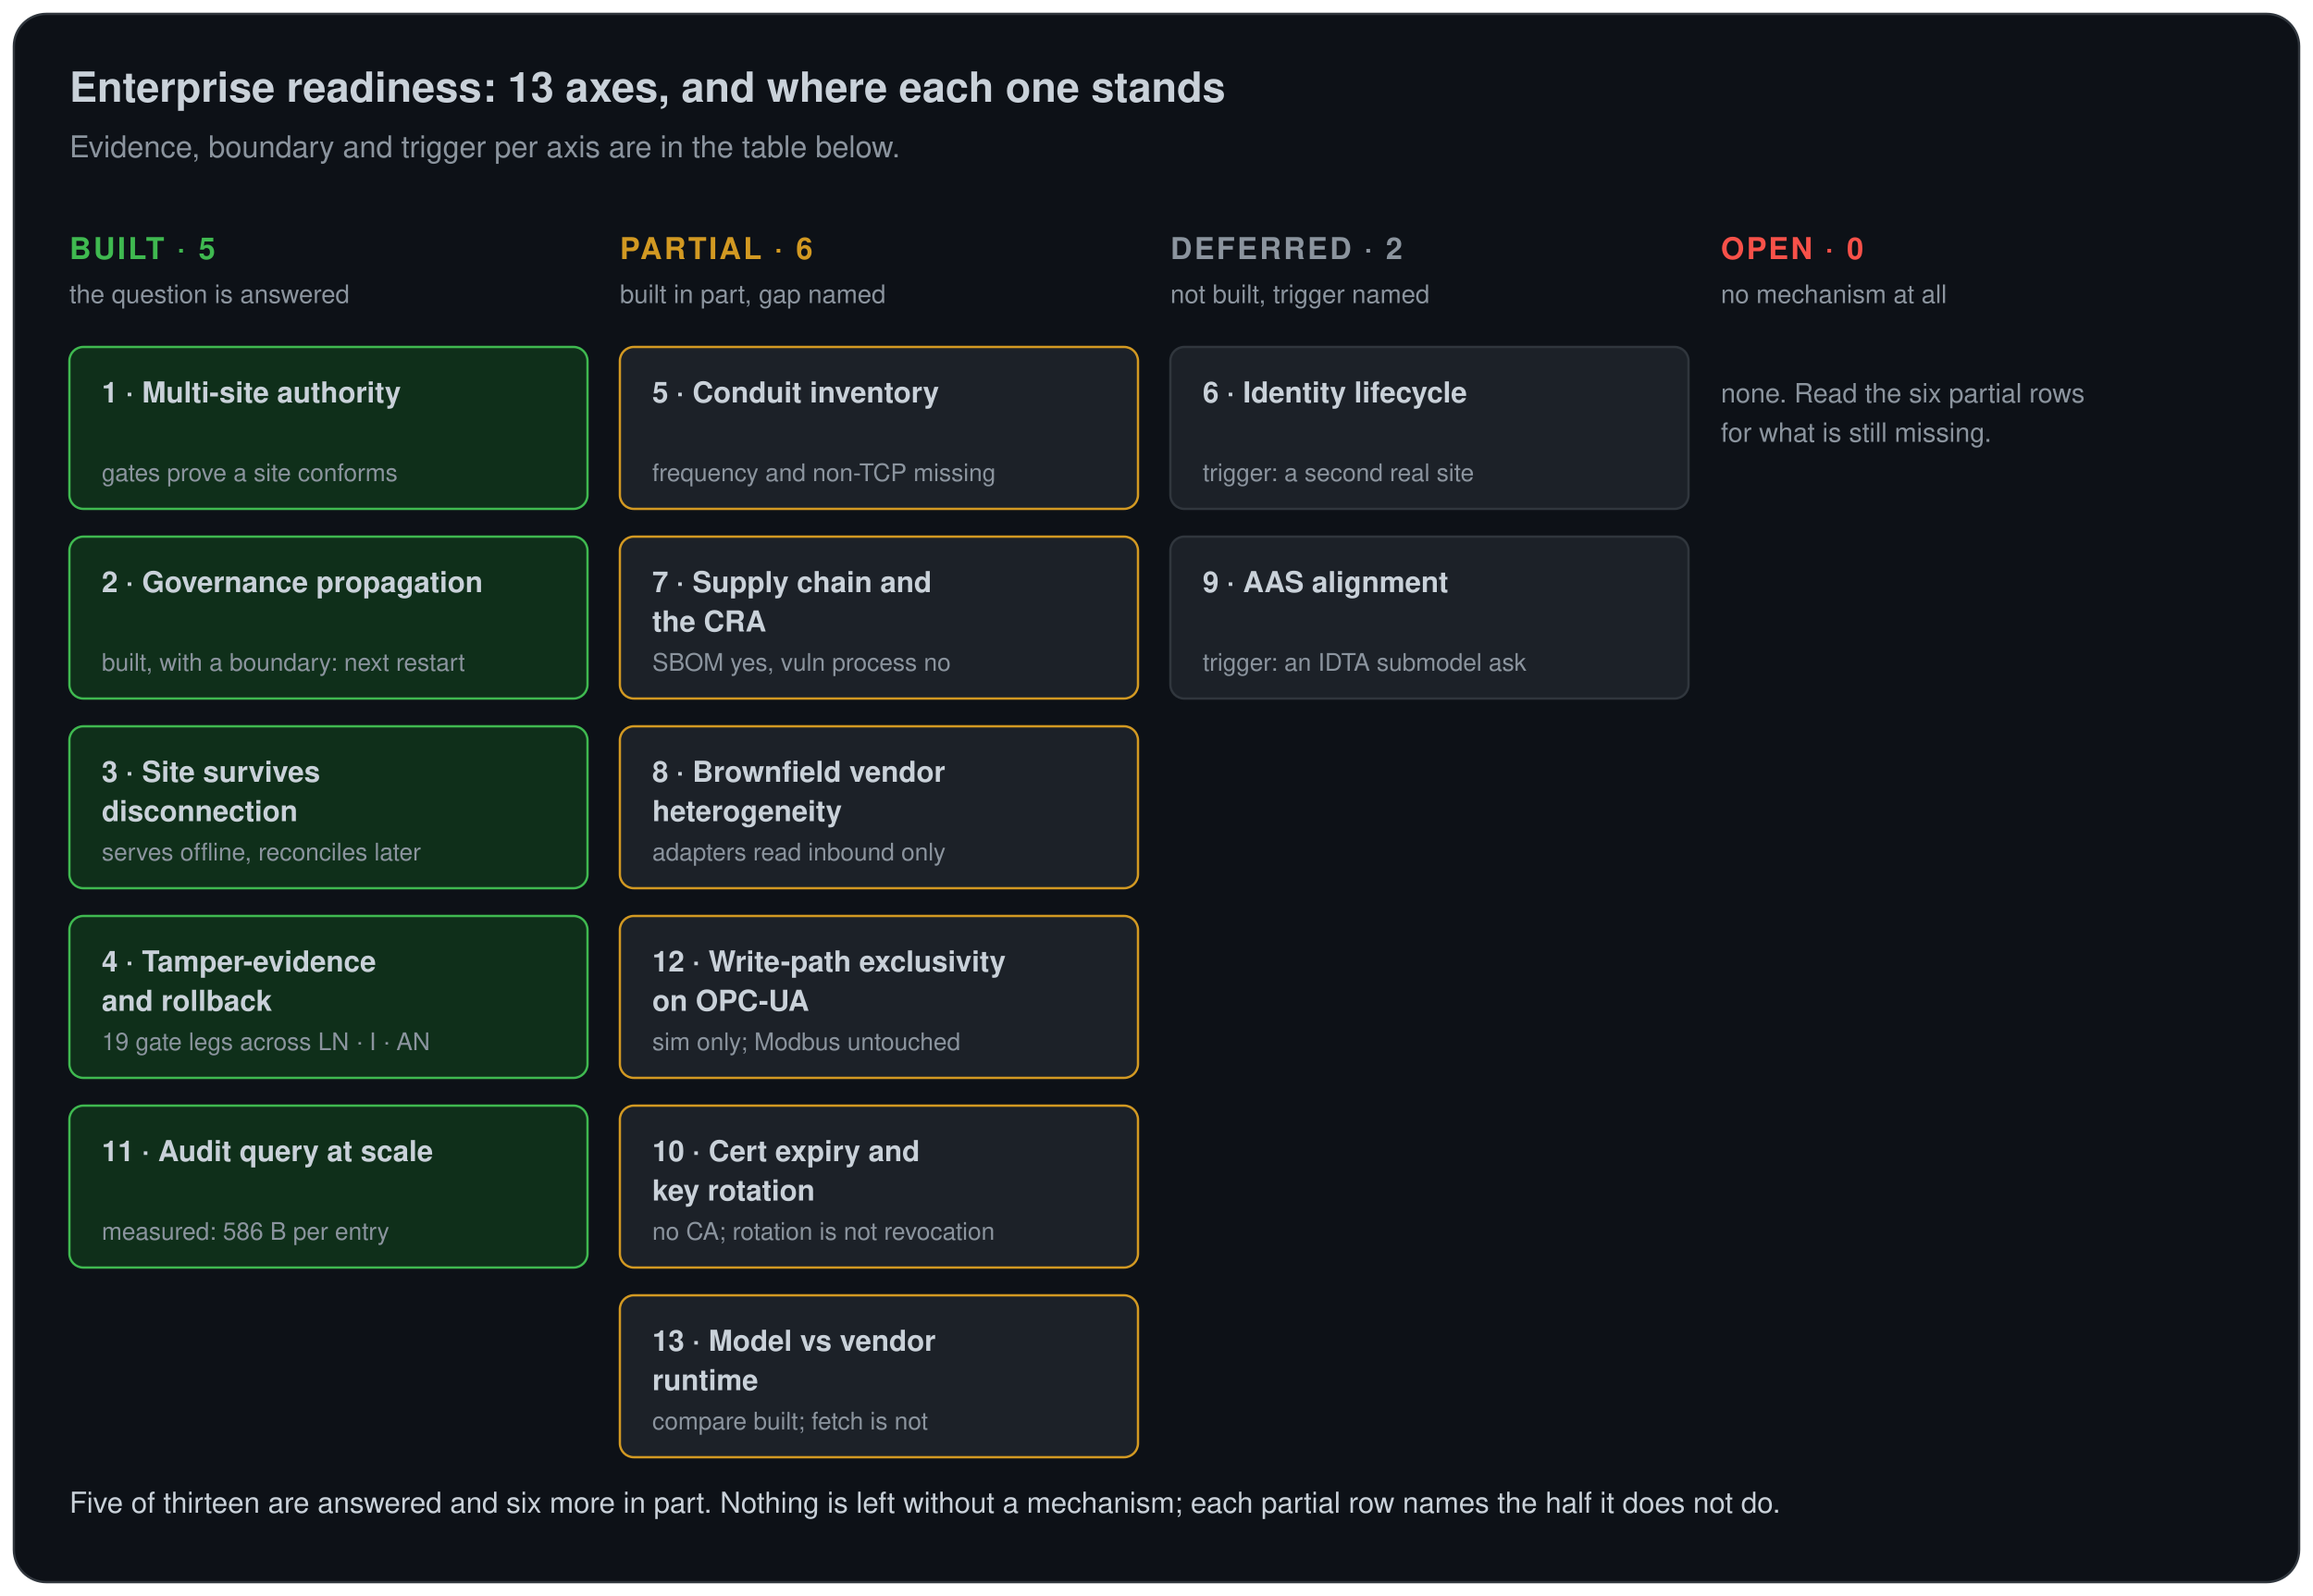
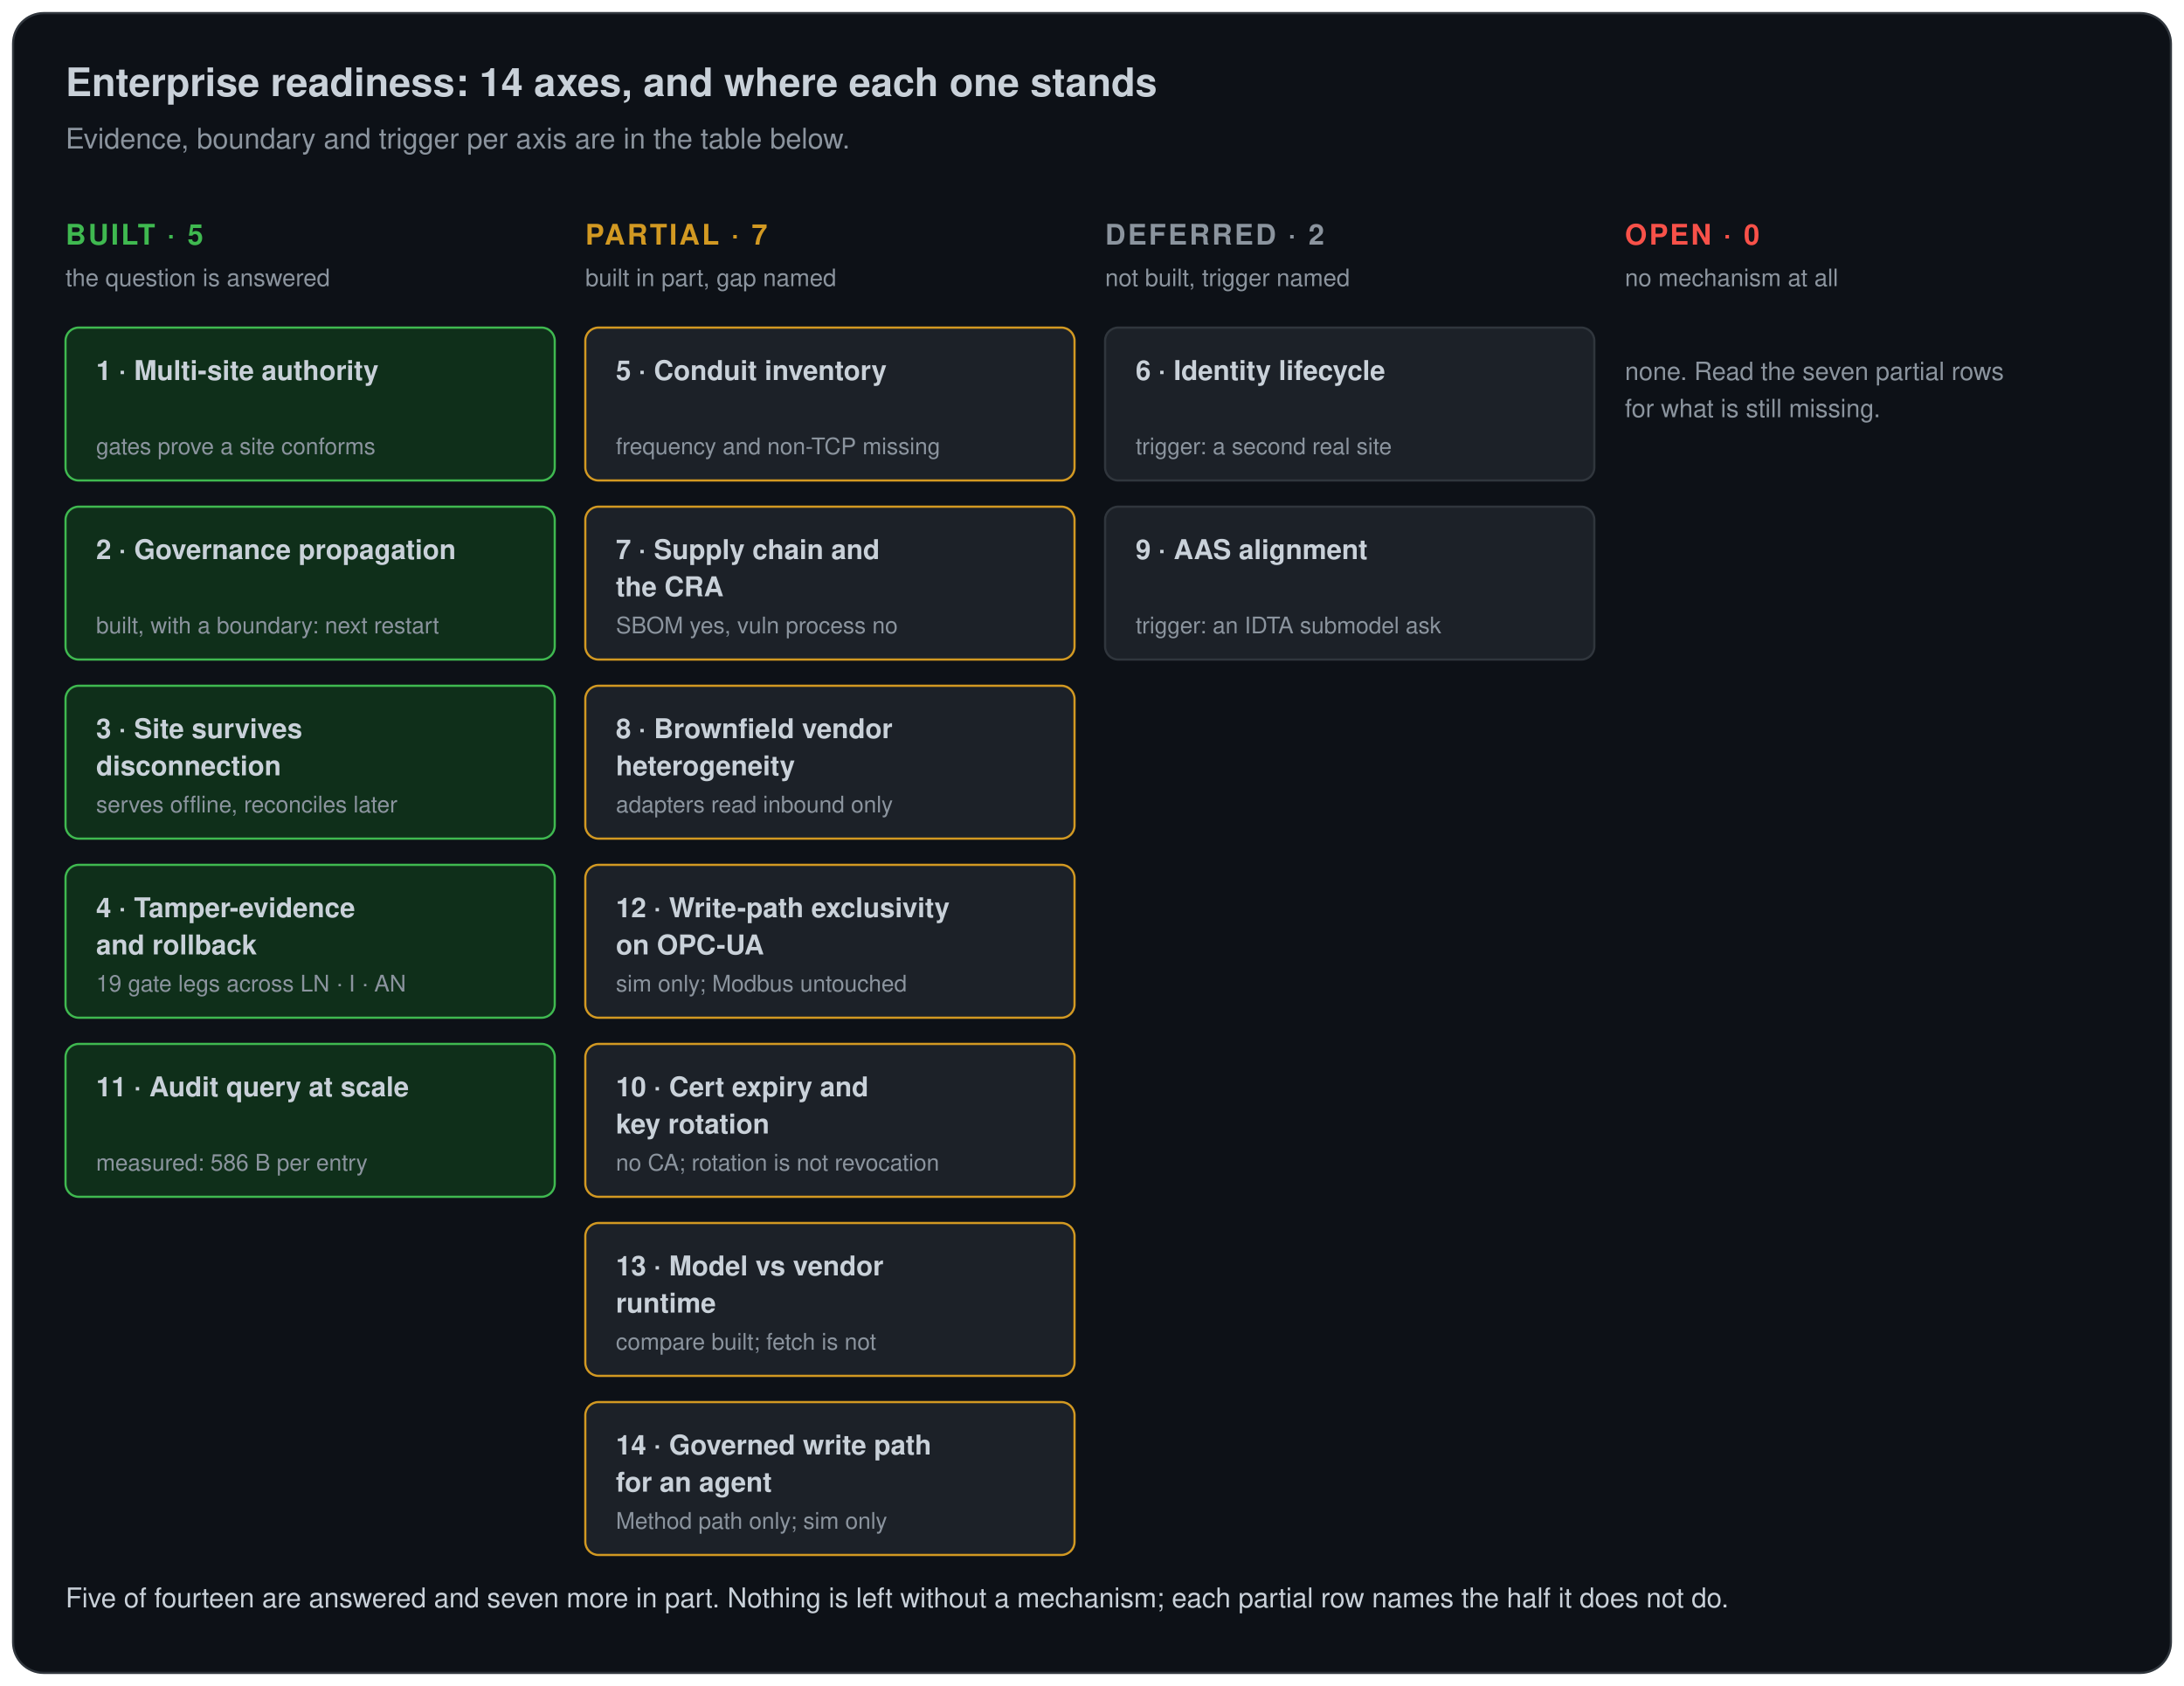
- <svg xmlns="http://www.w3.org/2000/svg" width="1000" height="690" viewBox="0 0 1000 690" font-family="-apple-system,Segoe UI,Helvetica,Arial,sans-serif">
-   <rect x="6" y="6" width="988" height="678" rx="14" fill="#0d1117" stroke="#30363d" />
-   <text x="30" y="44" font-size="18" font-weight="600" fill="#c9d1d9">Enterprise readiness: 13 axes, and where each one stands</text>
+ <svg xmlns="http://www.w3.org/2000/svg" width="1000" height="772" viewBox="0 0 1000 772" font-family="-apple-system,Segoe UI,Helvetica,Arial,sans-serif">
+   <rect x="6" y="6" width="988" height="760" rx="14" fill="#0d1117" stroke="#30363d" />
+   <text x="30" y="44" font-size="18" font-weight="600" fill="#c9d1d9">Enterprise readiness: 14 axes, and where each one stands</text>
  <text x="30" y="68" font-size="13" fill="#8b949e">Evidence, boundary and trigger per axis are in the table below.</text>
  <text x="30" y="112" font-size="13" font-weight="700" fill="#3fb950" letter-spacing="1">BUILT · 5</text>
  <text x="30" y="131" font-size="11" fill="#8b949e">the question is answered</text>
  <rect x="30" y="150" width="224" height="70" rx="6" fill="#0f2f1a" stroke="#3fb950" />
  <text x="44" y="174" font-size="12.5" font-weight="600" fill="#c9d1d9">1 · Multi-site authority</text>
  <text x="44" y="208" font-size="10.5" fill="#8b949e">gates prove a site conforms</text>
  <rect x="30" y="232" width="224" height="70" rx="6" fill="#0f2f1a" stroke="#3fb950" />
  <text x="44" y="256" font-size="12.5" font-weight="600" fill="#c9d1d9">2 · Governance propagation</text>
  <text x="44" y="290" font-size="10.5" fill="#8b949e">built, with a boundary: next restart</text>
  <rect x="30" y="314" width="224" height="70" rx="6" fill="#0f2f1a" stroke="#3fb950" />
  <text x="44" y="338" font-size="12.5" font-weight="600" fill="#c9d1d9">3 · Site survives</text>
  <text x="44" y="355" font-size="12.5" font-weight="600" fill="#c9d1d9">disconnection</text>
  <text x="44" y="372" font-size="10.5" fill="#8b949e">serves offline, reconciles later</text>
  <rect x="30" y="396" width="224" height="70" rx="6" fill="#0f2f1a" stroke="#3fb950" />
  <text x="44" y="420" font-size="12.5" font-weight="600" fill="#c9d1d9">4 · Tamper-evidence</text>
  <text x="44" y="437" font-size="12.5" font-weight="600" fill="#c9d1d9">and rollback</text>
  <text x="44" y="454" font-size="10.5" fill="#8b949e">19 gate legs across LN · I · AN</text>
  <rect x="30" y="478" width="224" height="70" rx="6" fill="#0f2f1a" stroke="#3fb950" />
  <text x="44" y="502" font-size="12.5" font-weight="600" fill="#c9d1d9">11 · Audit query at scale</text>
  <text x="44" y="536" font-size="10.5" fill="#8b949e">measured: 586 B per entry</text>
-   <text x="268" y="112" font-size="13" font-weight="700" fill="#d29922" letter-spacing="1">PARTIAL · 6</text>
+   <text x="268" y="112" font-size="13" font-weight="700" fill="#d29922" letter-spacing="1">PARTIAL · 7</text>
  <text x="268" y="131" font-size="11" fill="#8b949e">built in part, gap named</text>
  <rect x="268" y="150" width="224" height="70" rx="6" fill="#1c2128" stroke="#d29922" />
  <text x="282" y="174" font-size="12.5" font-weight="600" fill="#c9d1d9">5 · Conduit inventory</text>
  <text x="282" y="208" font-size="10.5" fill="#8b949e">frequency and non-TCP missing</text>
  <rect x="268" y="232" width="224" height="70" rx="6" fill="#1c2128" stroke="#d29922" />
  <text x="282" y="256" font-size="12.5" font-weight="600" fill="#c9d1d9">7 · Supply chain and</text>
  <text x="282" y="273" font-size="12.5" font-weight="600" fill="#c9d1d9">the CRA</text>
  <text x="282" y="290" font-size="10.5" fill="#8b949e">SBOM yes, vuln process no</text>
  <rect x="268" y="314" width="224" height="70" rx="6" fill="#1c2128" stroke="#d29922" />
  <text x="282" y="338" font-size="12.5" font-weight="600" fill="#c9d1d9">8 · Brownfield vendor</text>
  <text x="282" y="355" font-size="12.5" font-weight="600" fill="#c9d1d9">heterogeneity</text>
  <text x="282" y="372" font-size="10.5" fill="#8b949e">adapters read inbound only</text>
  <rect x="268" y="396" width="224" height="70" rx="6" fill="#1c2128" stroke="#d29922" />
  <text x="282" y="420" font-size="12.5" font-weight="600" fill="#c9d1d9">12 · Write-path exclusivity</text>
  <text x="282" y="437" font-size="12.5" font-weight="600" fill="#c9d1d9">on OPC-UA</text>
  <text x="282" y="454" font-size="10.5" fill="#8b949e">sim only; Modbus untouched</text>
  <rect x="268" y="478" width="224" height="70" rx="6" fill="#1c2128" stroke="#d29922" />
  <text x="282" y="502" font-size="12.5" font-weight="600" fill="#c9d1d9">10 · Cert expiry and</text>
  <text x="282" y="519" font-size="12.5" font-weight="600" fill="#c9d1d9">key rotation</text>
  <text x="282" y="536" font-size="10.5" fill="#8b949e">no CA; rotation is not revocation</text>
  <rect x="268" y="560" width="224" height="70" rx="6" fill="#1c2128" stroke="#d29922" />
  <text x="282" y="584" font-size="12.5" font-weight="600" fill="#c9d1d9">13 · Model vs vendor</text>
  <text x="282" y="601" font-size="12.5" font-weight="600" fill="#c9d1d9">runtime</text>
  <text x="282" y="618" font-size="10.5" fill="#8b949e">compare built; fetch is not</text>
+   <rect x="268" y="642" width="224" height="70" rx="6" fill="#1c2128" stroke="#d29922" />
+   <text x="282" y="666" font-size="12.5" font-weight="600" fill="#c9d1d9">14 · Governed write path</text>
+   <text x="282" y="683" font-size="12.5" font-weight="600" fill="#c9d1d9">for an agent</text>
+   <text x="282" y="700" font-size="10.5" fill="#8b949e">Method path only; sim only</text>
  <text x="506" y="112" font-size="13" font-weight="700" fill="#8b949e" letter-spacing="1">DEFERRED · 2</text>
  <text x="506" y="131" font-size="11" fill="#8b949e">not built, trigger named</text>
  <rect x="506" y="150" width="224" height="70" rx="6" fill="#1c2128" stroke="#30363d" />
  <text x="520" y="174" font-size="12.5" font-weight="600" fill="#c9d1d9">6 · Identity lifecycle</text>
  <text x="520" y="208" font-size="10.5" fill="#8b949e">trigger: a second real site</text>
  <rect x="506" y="232" width="224" height="70" rx="6" fill="#1c2128" stroke="#30363d" />
  <text x="520" y="256" font-size="12.5" font-weight="600" fill="#c9d1d9">9 · AAS alignment</text>
  <text x="520" y="290" font-size="10.5" fill="#8b949e">trigger: an IDTA submodel ask</text>
  <text x="744" y="112" font-size="13" font-weight="700" fill="#f85149" letter-spacing="1">OPEN · 0</text>
  <text x="744" y="131" font-size="11" fill="#8b949e">no mechanism at all</text>
-   <text x="744" y="174" font-size="11.5" fill="#8b949e">none. Read the six partial rows</text>
+   <text x="744" y="174" font-size="11.5" fill="#8b949e">none. Read the seven partial rows</text>
  <text x="744" y="191" font-size="11.5" fill="#8b949e">for what is still missing.</text>
-   <text x="30" y="654" font-size="12.5" fill="#c9d1d9">Five of thirteen are answered and six more in part. Nothing is left without a mechanism; each partial row names the half it does not do.</text>
+   <text x="30" y="736" font-size="12.5" fill="#c9d1d9">Five of fourteen are answered and seven more in part. Nothing is left without a mechanism; each partial row names the half it does not do.</text>
</svg>
